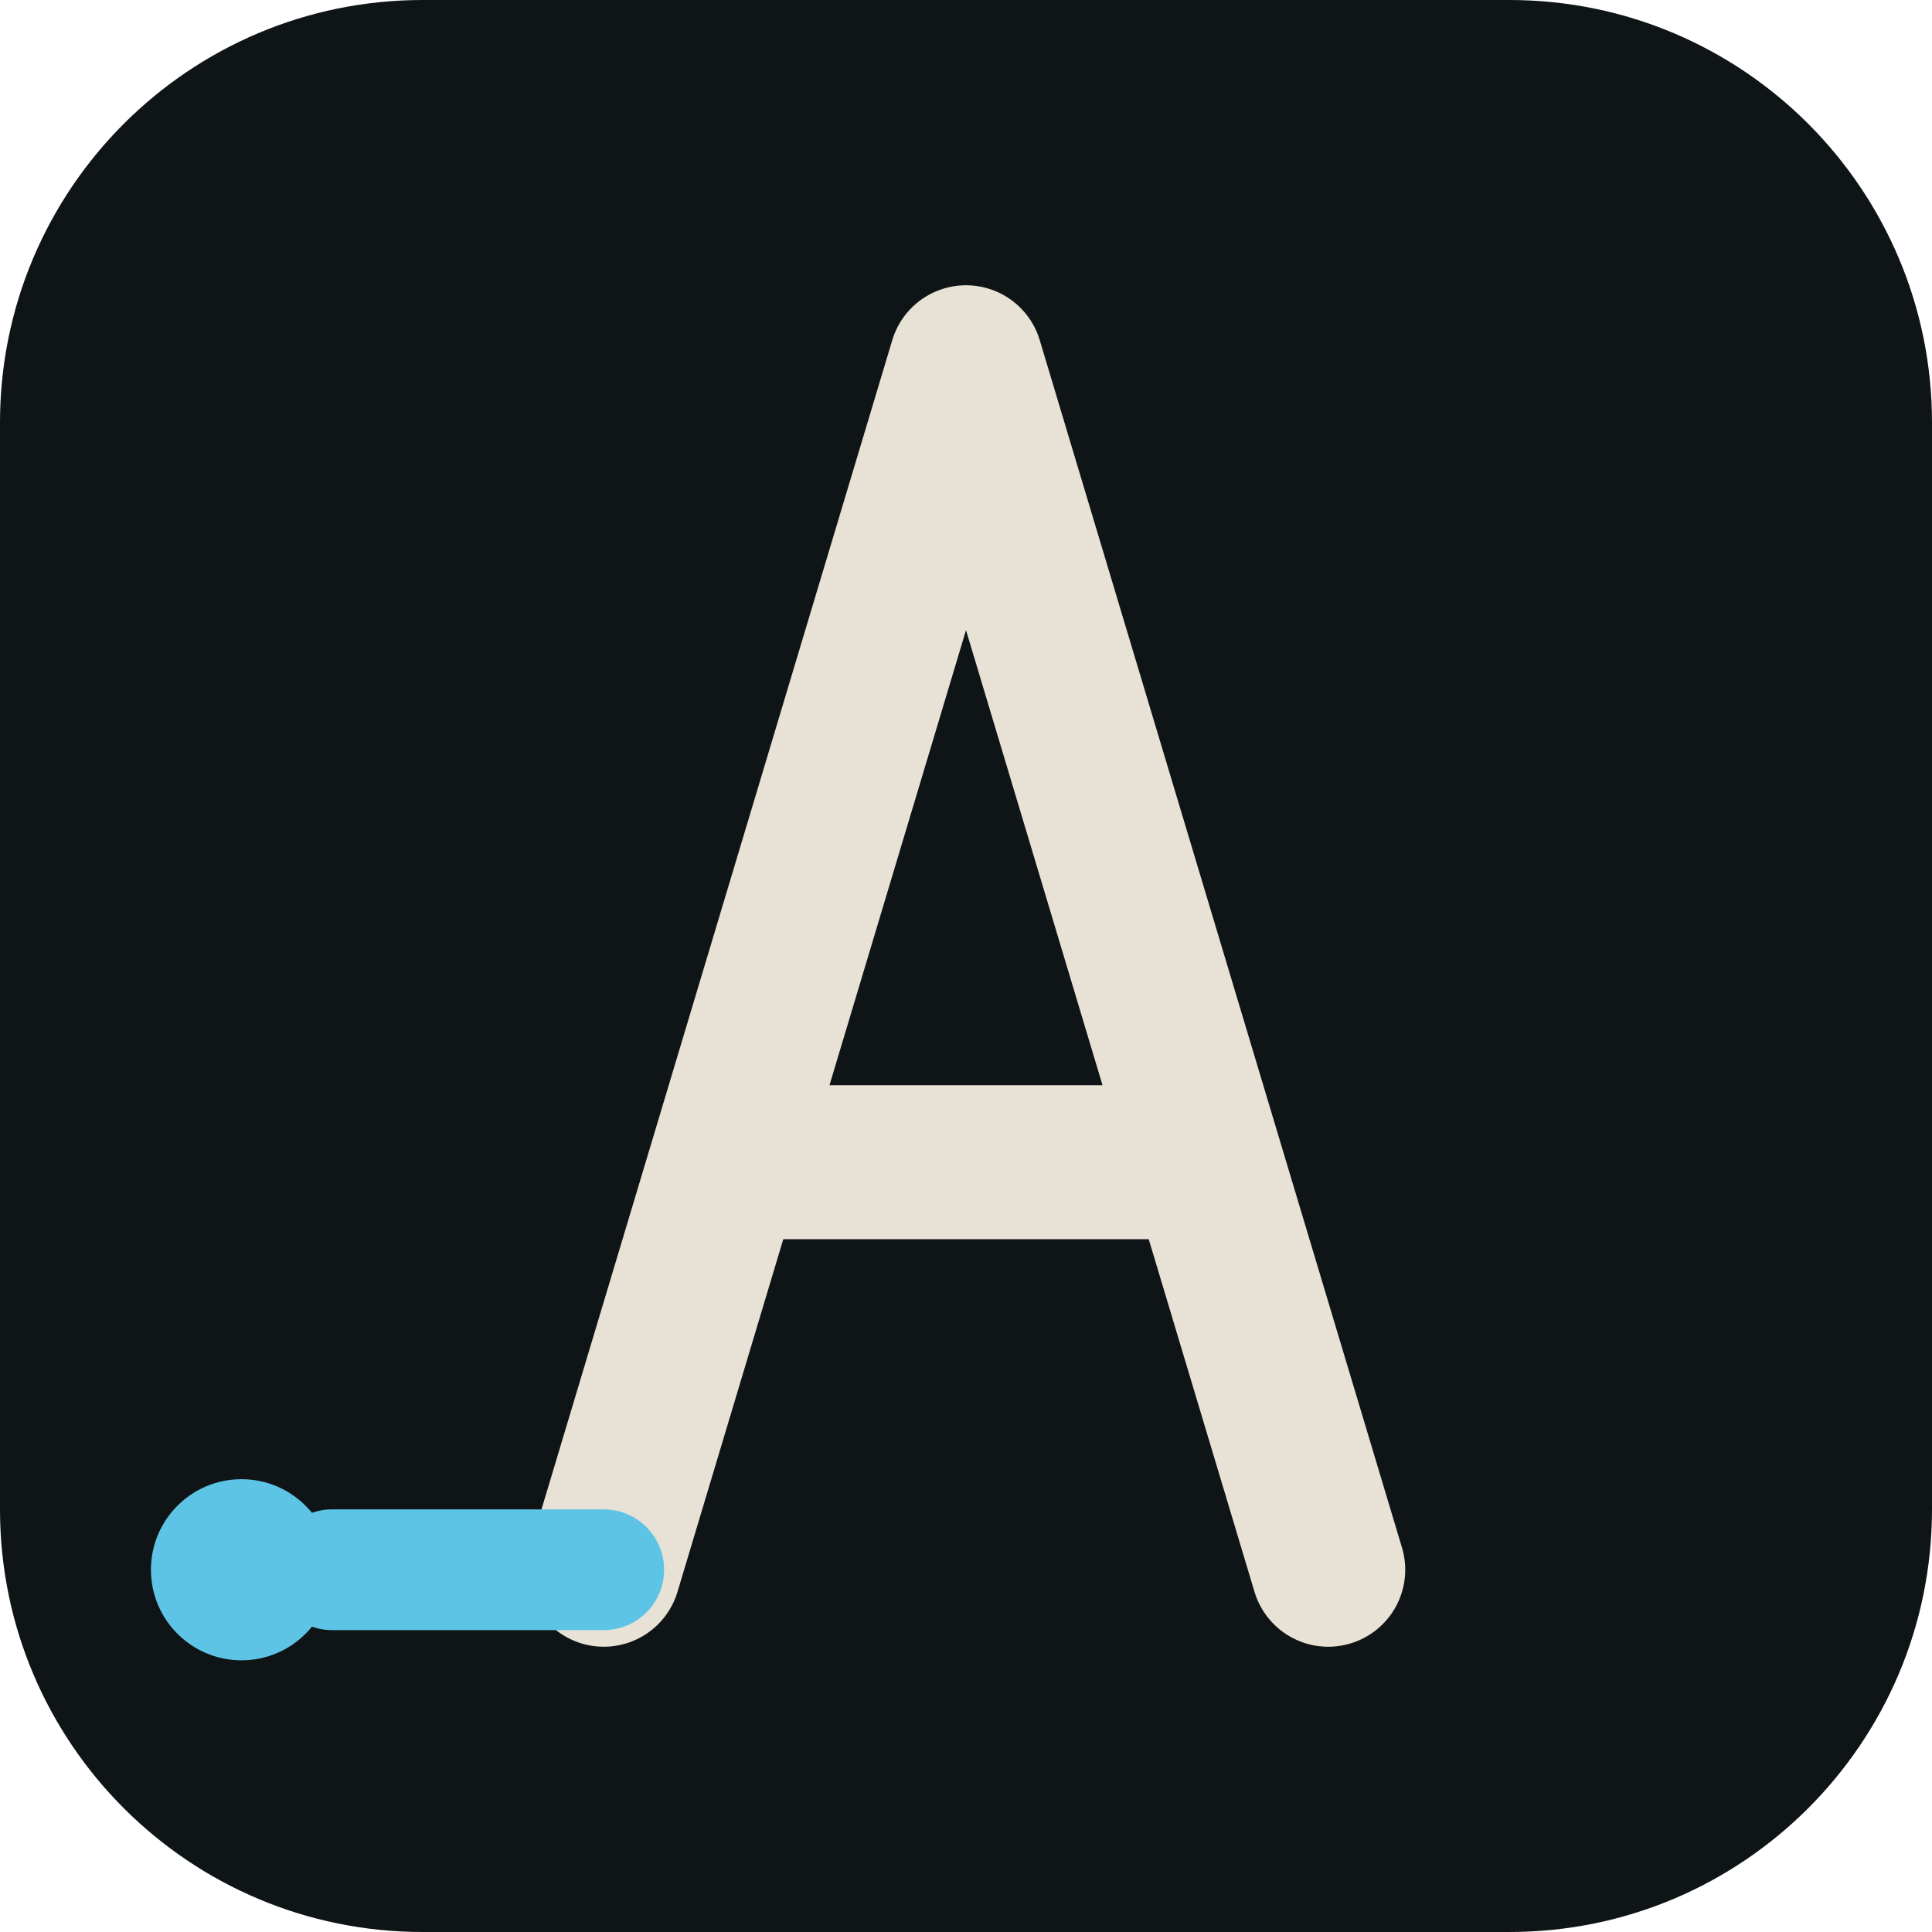
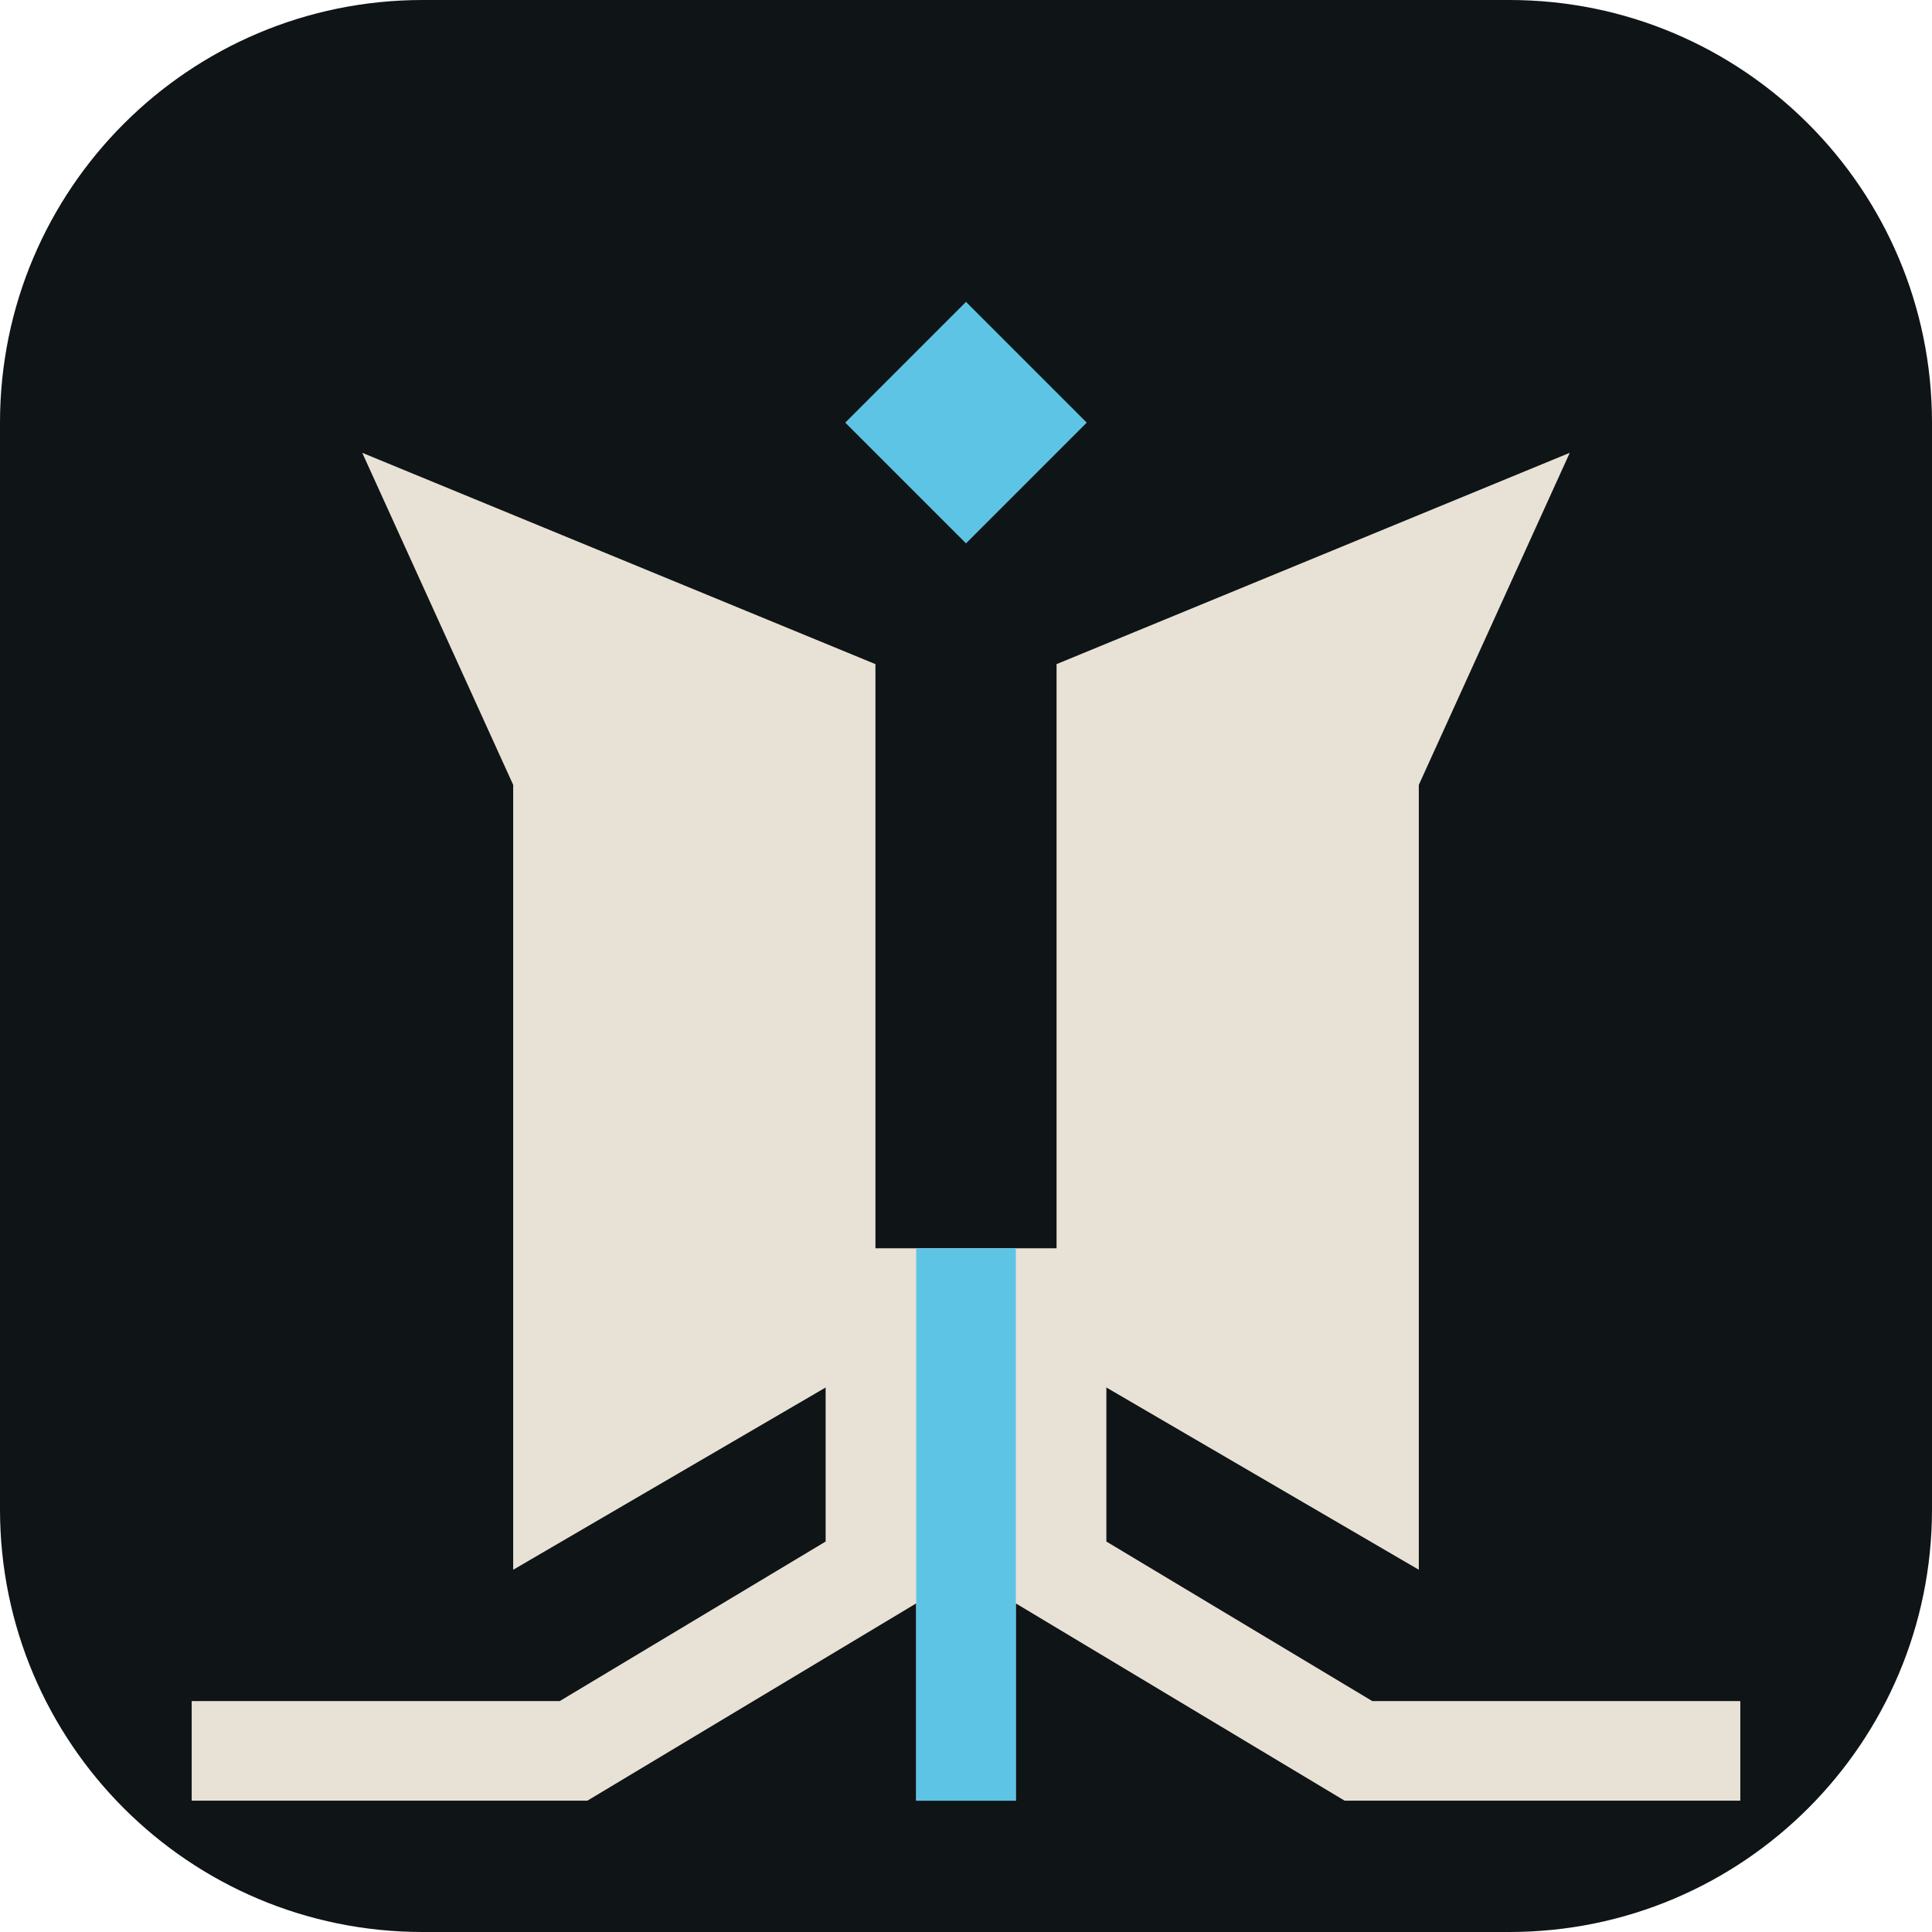
<svg xmlns="http://www.w3.org/2000/svg" viewBox="0 0 64 64" fill="none">
  <rect width="64" height="64" rx="14" fill="#0F1416" />
-   <path d="M20 52 32 12l12 40M25.2 38.5h13.6" stroke="#E8E2D6" stroke-width="5.1" stroke-linecap="round" stroke-linejoin="round" />
-   <path d="M11 52h9" stroke="#5EC4E6" stroke-width="4" stroke-linecap="round" />
-   <circle cx="8" cy="52" r="3" fill="#5EC4E6" />
+   <path d="M12 15 29 22v23L17 52V26Z" fill="#E8E2D6" />
+   <path d="M52 15 35 22v23l12 7V26Z" fill="#E8E2D6" />
+   <path d="M29 43v9L19 58H8M32 43v15M35 43v9l10 6h11" stroke="#E8E2D6" stroke-width="3.3" stroke-linecap="square" stroke-linejoin="miter" />
+   <path d="M32 43v15" stroke="#5EC4E6" stroke-width="3.3" stroke-linecap="square" />
+   <path d="m32 10 4 4-4 4-4-4 4-4Z" fill="#5EC4E6" />
</svg>
